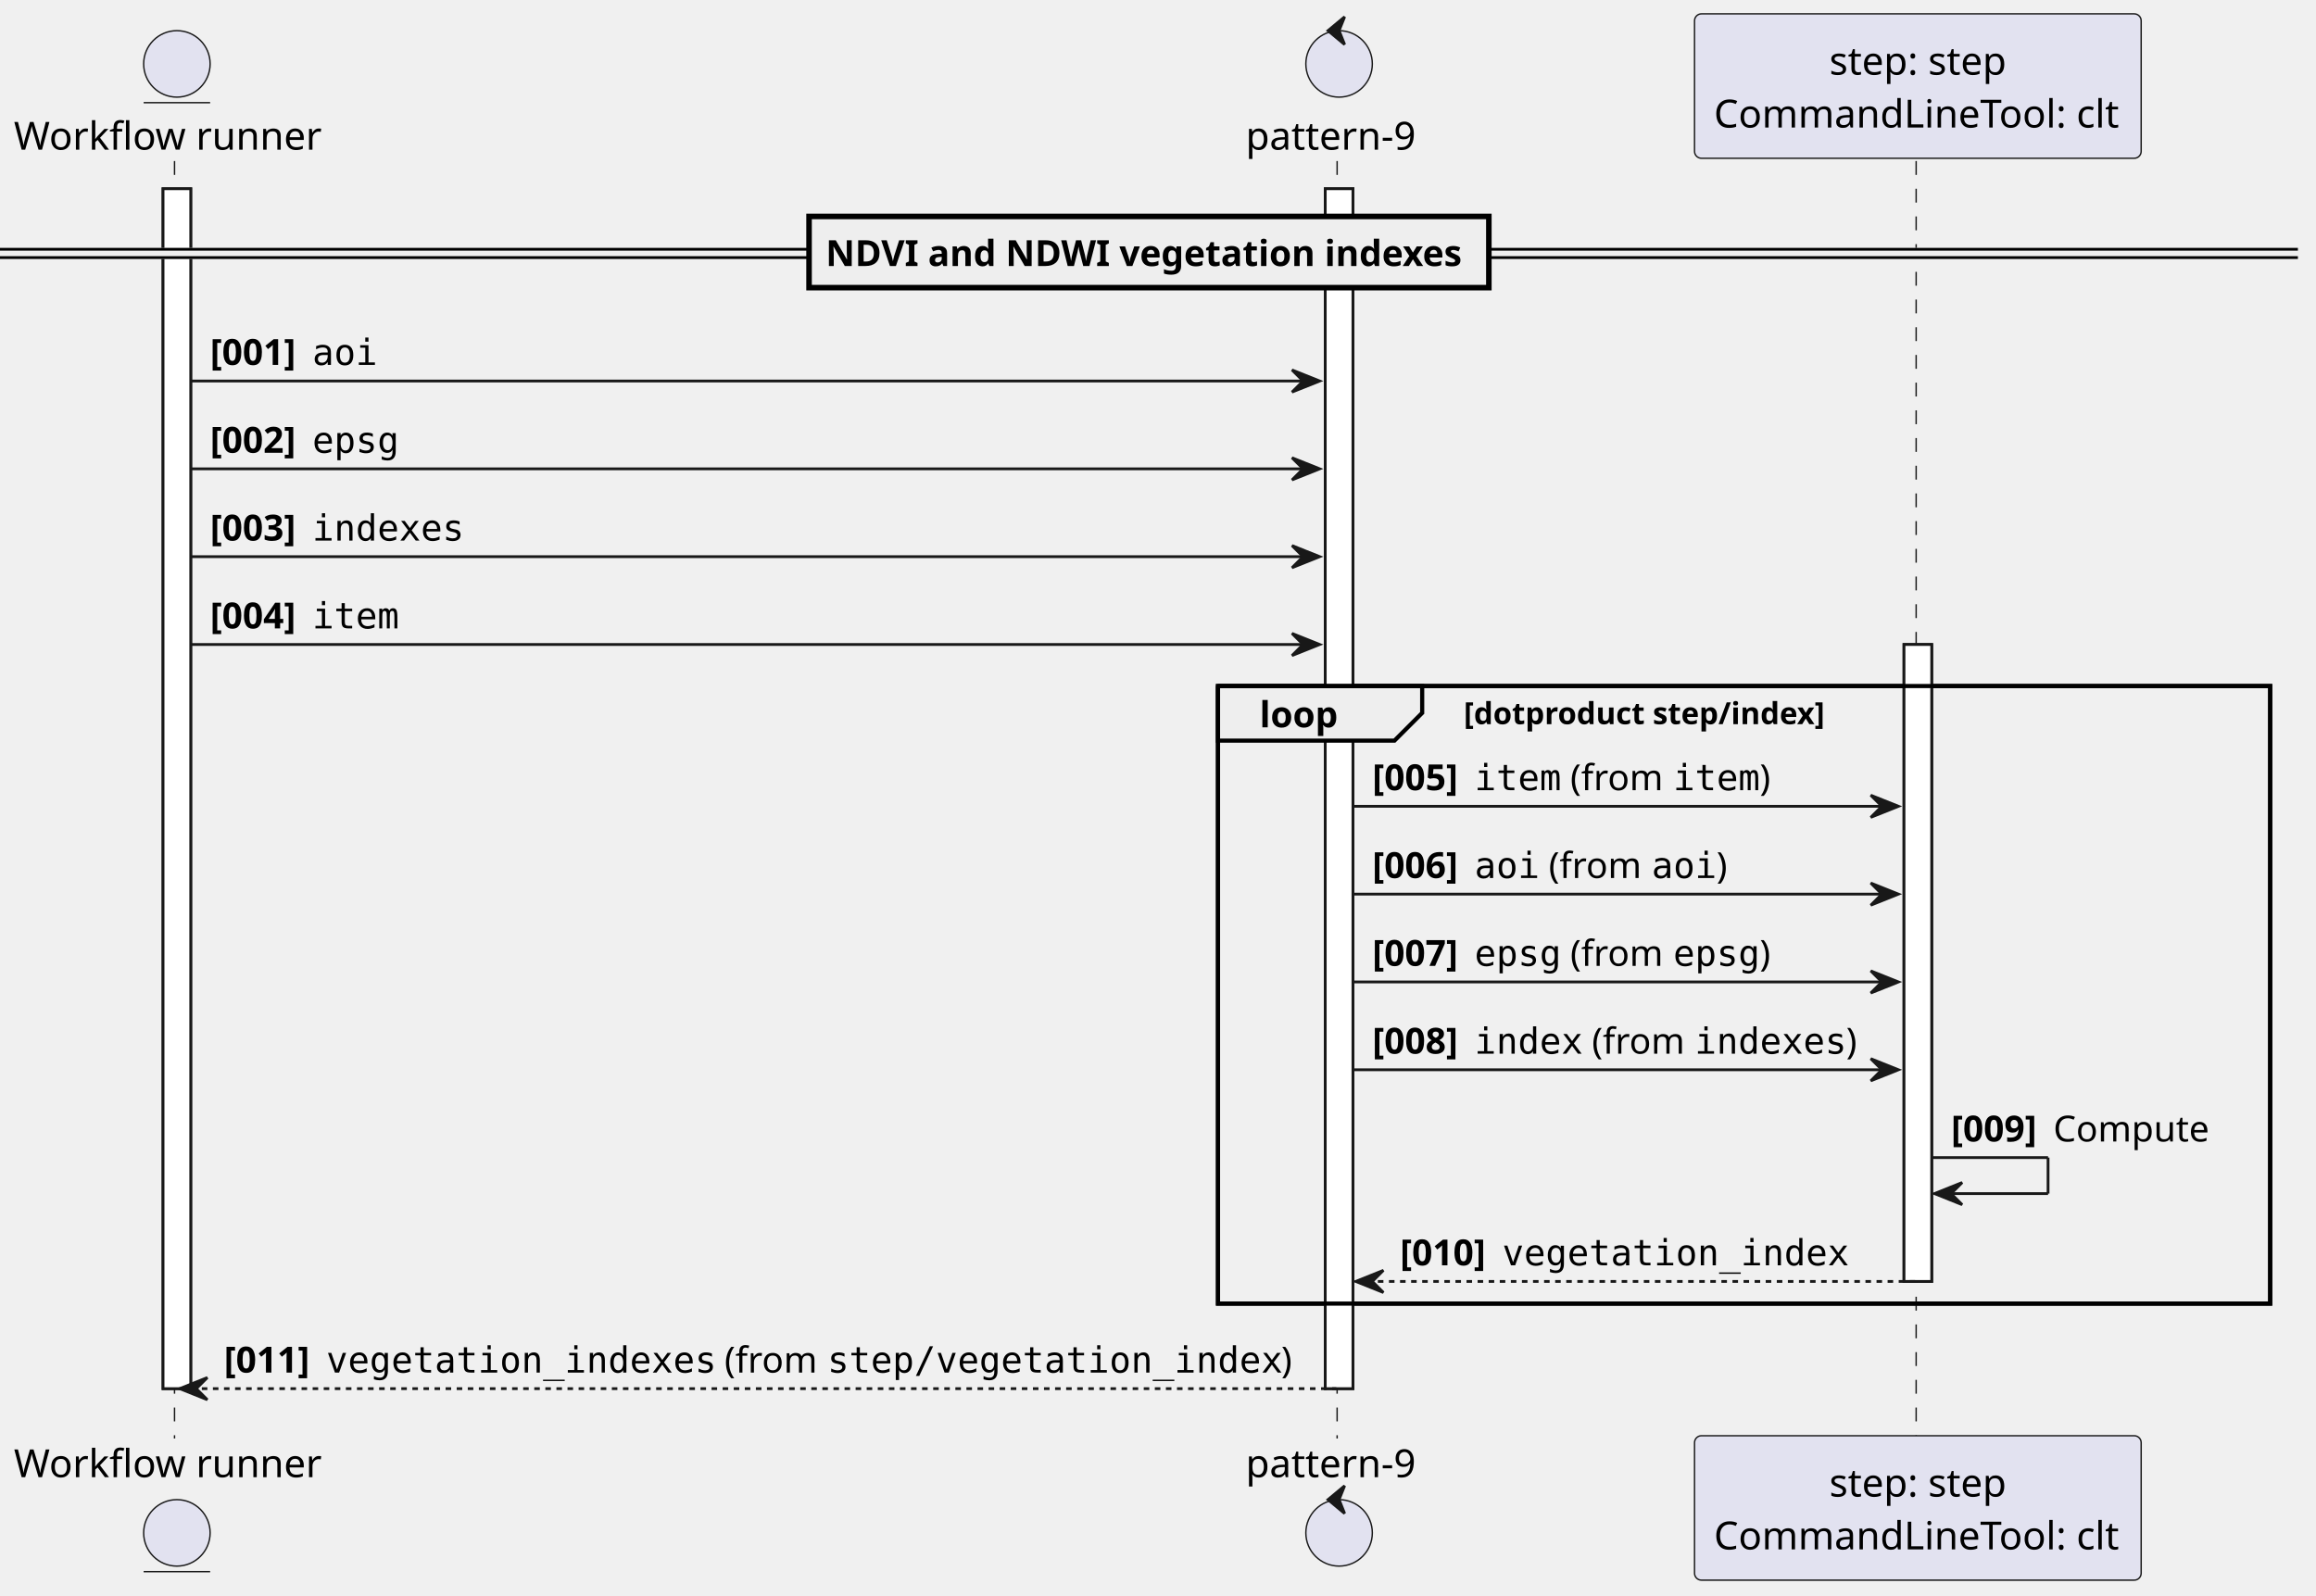
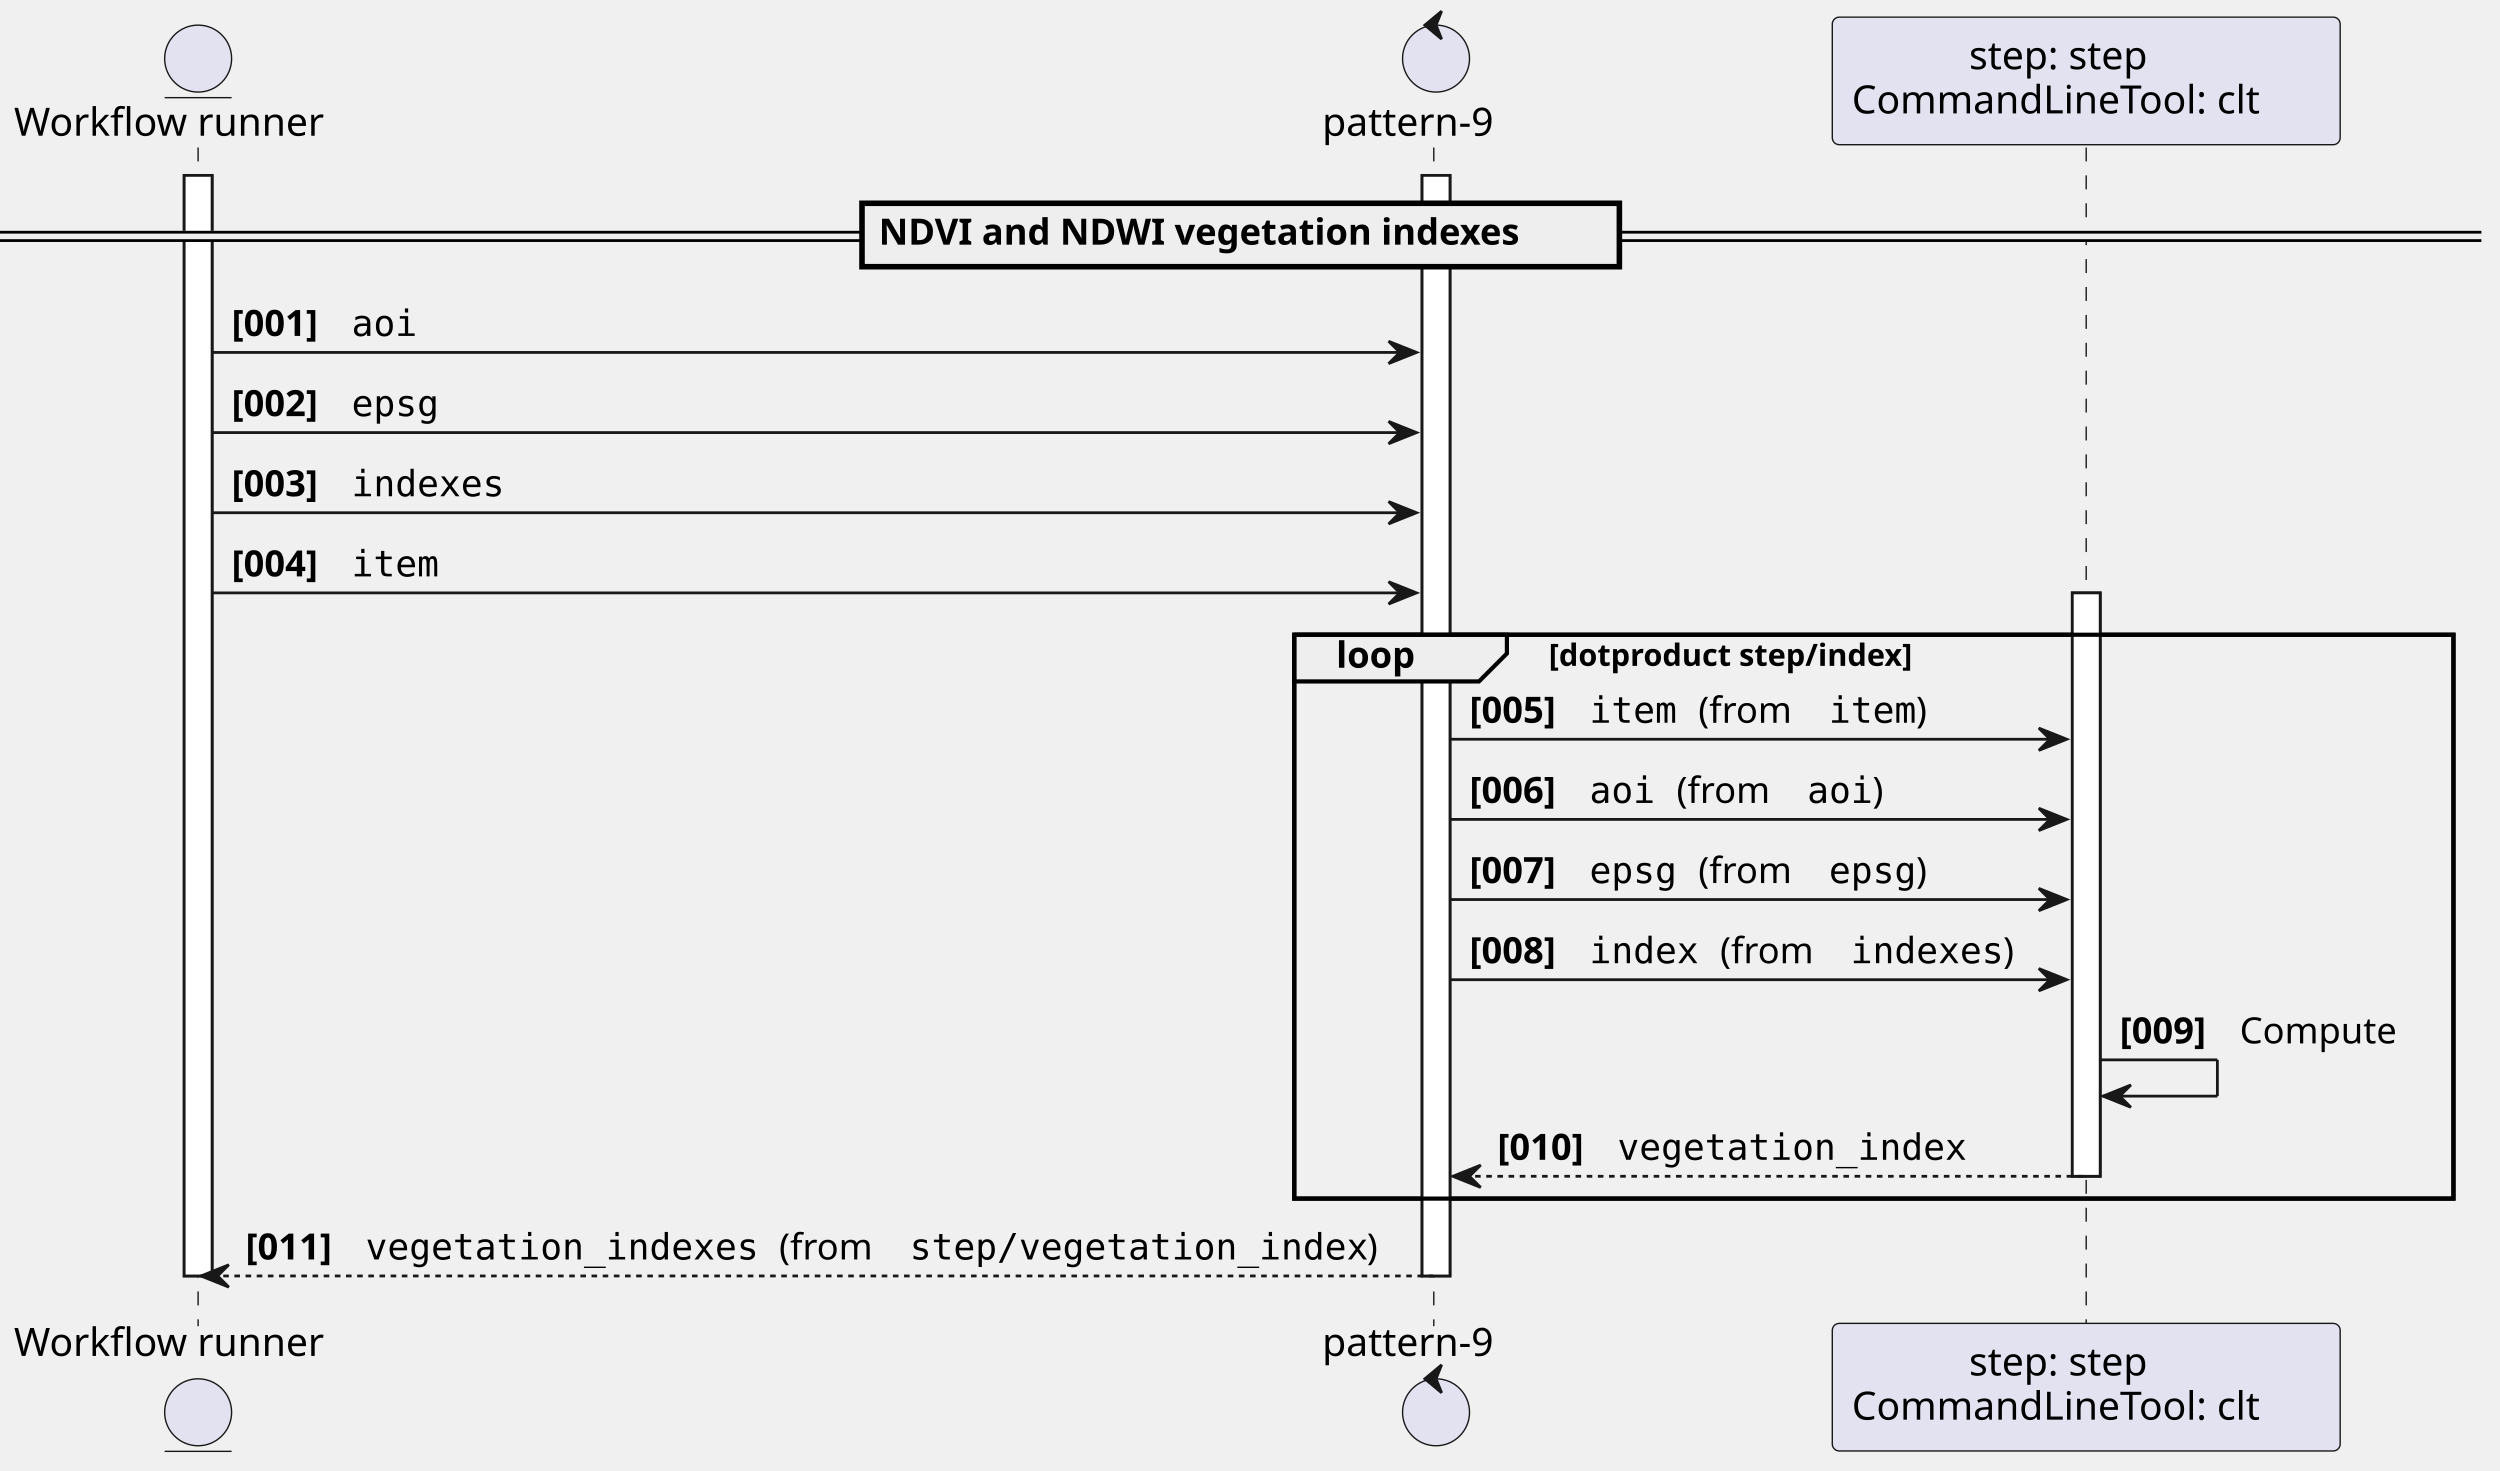
- <svg xmlns="http://www.w3.org/2000/svg" contentStyleType="text/css" data-diagram-type="SEQUENCE" height="576px" preserveAspectRatio="none" style="width:836px;height:576px;background:#FFFFFF;" version="1.1" viewBox="0 0 836 576" width="836px" zoomAndPan="magnify">
+ <svg xmlns="http://www.w3.org/2000/svg" contentStyleType="text/css" data-diagram-type="SEQUENCE" height="527px" preserveAspectRatio="none" style="width:896px;height:527px;background:#FFFFFF;" version="1.1" viewBox="0 0 896 527" width="896px" zoomAndPan="magnify">
  <defs />
  <g>
    <g>
-       <rect fill="#FFFFFF" height="433.178" style="stroke:#181818;stroke-width:1;" width="10" x="58.853" y="68.136" />
+       <rect fill="#FFFFFF" height="394.445" style="stroke:#181818;stroke-width:1;" width="10" x="66.01" y="62.859" />
    </g>
    <g>
-       <rect fill="#FFFFFF" height="433.178" style="stroke:#181818;stroke-width:1;" width="10" x="478.367" y="68.136" />
+       <rect fill="#FFFFFF" height="394.445" style="stroke:#181818;stroke-width:1;" width="10" x="509.676" y="62.859" />
    </g>
    <g>
-       <rect fill="#FFFFFF" height="229.942" style="stroke:#181818;stroke-width:1;" width="10" x="687.282" y="232.666" />
+       <rect fill="#FFFFFF" height="209.086" style="stroke:#181818;stroke-width:1;" width="10" x="742.708" y="212.492" />
    </g>
-     <rect fill="none" height="222.942" style="stroke:#000000;stroke-width:1.5;" width="379.807" x="439.658" y="247.666" />
+     <rect fill="none" height="202.086" style="stroke:#000000;stroke-width:1.5;" width="415.453" x="463.87" y="227.492" />
    <g>
-       <rect fill="#000000" fill-opacity="0" height="461.178" width="8" x="59.853" y="58.136" />
-       <line style="stroke:#181818;stroke-width:0.5;stroke-dasharray:5,5;" x1="63" x2="63" y1="58.136" y2="519.314" />
+       <rect fill="#000000" fill-opacity="0" height="422.445" width="8" x="67.01" y="52.859" />
+       <line style="stroke:#181818;stroke-width:0.5;stroke-dasharray:5,5;" x1="71" x2="71" y1="52.859" y2="475.305" />
    </g>
    <g>
-       <rect fill="#000000" fill-opacity="0" height="461.178" width="8" x="479.367" y="58.136" />
-       <line style="stroke:#181818;stroke-width:0.5;stroke-dasharray:5,5;" x1="482.658" x2="482.658" y1="58.136" y2="519.314" />
+       <rect fill="#000000" fill-opacity="0" height="422.445" width="8" x="510.676" y="52.859" />
+       <line style="stroke:#181818;stroke-width:0.5;stroke-dasharray:5,5;" x1="513.87" x2="513.87" y1="52.859" y2="475.305" />
    </g>
    <g>
-       <rect fill="#000000" fill-opacity="0" height="461.178" width="8" x="688.282" y="58.136" />
-       <line style="stroke:#181818;stroke-width:0.5;stroke-dasharray:5,5;" x1="691.67" x2="691.67" y1="58.136" y2="519.314" />
+       <rect fill="#000000" fill-opacity="0" height="422.445" width="8" x="743.708" y="52.859" />
+       <line style="stroke:#181818;stroke-width:0.5;stroke-dasharray:5,5;" x1="747.694" x2="747.694" y1="52.859" y2="475.305" />
    </g>
    <g class="participant participant-head" data-participant="wfrunner">
-       <text fill="#000000" font-family="sans-serif" font-size="14" lengthAdjust="spacing" textLength="111.706" x="5" y="54.034">Workflow runner</text>
-       <ellipse cx="63.853" cy="23.068" fill="#E2E2F0" rx="12" ry="12" style="stroke:#181818;stroke-width:0.5;" />
-       <line style="stroke:#181818;stroke-width:0.5;" x1="51.853" x2="75.853" y1="37.068" y2="37.068" />
+       <text fill="#000000" font-family="sans-serif" font-size="14" lengthAdjust="spacing" textLength="126.02" x="5" y="48.655">Workflow runner</text>
+       <ellipse cx="71.01" cy="21" fill="#E2E2F0" rx="12" ry="12" style="stroke:#181818;stroke-width:0.5;" />
+       <line style="stroke:#181818;stroke-width:0.5;" x1="59.01" x2="83.01" y1="35" y2="35" />
    </g>
    <g class="participant participant-tail" data-participant="wfrunner">
-       <text fill="#000000" font-family="sans-serif" font-size="14" lengthAdjust="spacing" textLength="111.706" x="5" y="533.28">Workflow runner</text>
-       <ellipse cx="63.853" cy="553.382" fill="#E2E2F0" rx="12" ry="12" style="stroke:#181818;stroke-width:0.5;" />
-       <line style="stroke:#181818;stroke-width:0.5;" x1="51.853" x2="75.853" y1="567.382" y2="567.382" />
+       <text fill="#000000" font-family="sans-serif" font-size="14" lengthAdjust="spacing" textLength="126.02" x="5" y="485.96">Workflow runner</text>
+       <ellipse cx="71.01" cy="506.164" fill="#E2E2F0" rx="12" ry="12" style="stroke:#181818;stroke-width:0.5;" />
+       <line style="stroke:#181818;stroke-width:0.5;" x1="59.01" x2="83.01" y1="520.164" y2="520.164" />
    </g>
    <g class="participant participant-head" data-participant="pattern_9_or">
-       <text fill="#000000" font-family="sans-serif" font-size="14" lengthAdjust="spacing" textLength="61.418" x="449.658" y="54.034">pattern-9</text>
-       <ellipse cx="483.367" cy="23.068" fill="#E2E2F0" rx="12" ry="12" style="stroke:#181818;stroke-width:0.5;" />
-       <polygon fill="#181818" points="479.367,11.068,485.367,6.068,483.367,11.068,485.367,16.068,479.367,11.068" style="stroke:#181818;stroke-width:1;" />
+       <text fill="#000000" font-family="sans-serif" font-size="14" lengthAdjust="spacing" textLength="75.612" x="473.87" y="48.655">pattern-9</text>
+       <ellipse cx="514.676" cy="21" fill="#E2E2F0" rx="12" ry="12" style="stroke:#181818;stroke-width:0.5;" />
+       <polygon fill="#181818" points="510.676,9,516.676,4,514.676,9,516.676,14,510.676,9" style="stroke:#181818;stroke-width:1;" />
    </g>
    <g class="participant participant-tail" data-participant="pattern_9_or">
-       <text fill="#000000" font-family="sans-serif" font-size="14" lengthAdjust="spacing" textLength="61.418" x="449.658" y="533.28">pattern-9</text>
-       <ellipse cx="483.367" cy="553.382" fill="#E2E2F0" rx="12" ry="12" style="stroke:#181818;stroke-width:0.5;" />
-       <polygon fill="#181818" points="479.367,541.382,485.367,536.382,483.367,541.382,485.367,546.382,479.367,541.382" style="stroke:#181818;stroke-width:1;" />
+       <text fill="#000000" font-family="sans-serif" font-size="14" lengthAdjust="spacing" textLength="75.612" x="473.87" y="485.96">pattern-9</text>
+       <ellipse cx="514.676" cy="506.164" fill="#E2E2F0" rx="12" ry="12" style="stroke:#181818;stroke-width:0.5;" />
+       <polygon fill="#181818" points="510.676,494.164,516.676,489.164,514.676,494.164,516.676,499.164,510.676,494.164" style="stroke:#181818;stroke-width:1;" />
    </g>
    <g class="participant participant-head" data-participant="pattern_9_or__step">
-       <rect fill="#E2E2F0" height="52.136" rx="2.5" ry="2.5" style="stroke:#181818;stroke-width:0.5;" width="161.223" x="611.67" y="5" />
-       <text fill="#000000" font-family="sans-serif" font-size="14" lengthAdjust="spacing" textLength="63.924" x="660.32" y="26.966">step: step</text>
-       <text fill="#000000" font-family="sans-serif" font-size="14" lengthAdjust="spacing" textLength="147.223" x="618.67" y="46.034">CommandLineTool: clt</text>
+       <rect fill="#E2E2F0" height="45.719" rx="2.5" ry="2.5" style="stroke:#181818;stroke-width:0.5;" width="182.027" x="656.694" y="6.141" />
+       <text fill="#000000" font-family="sans-serif" font-size="14" lengthAdjust="spacing" textLength="84.014" x="705.701" y="24.796">step: step</text>
+       <text fill="#000000" font-family="sans-serif" font-size="14" lengthAdjust="spacing" textLength="168.027" x="663.694" y="40.655">CommandLineTool: clt</text>
    </g>
    <g class="participant participant-tail" data-participant="pattern_9_or__step">
-       <rect fill="#E2E2F0" height="52.136" rx="2.5" ry="2.5" style="stroke:#181818;stroke-width:0.5;" width="161.223" x="611.67" y="518.314" />
-       <text fill="#000000" font-family="sans-serif" font-size="14" lengthAdjust="spacing" textLength="63.924" x="660.32" y="540.28">step: step</text>
-       <text fill="#000000" font-family="sans-serif" font-size="14" lengthAdjust="spacing" textLength="147.223" x="618.67" y="559.348">CommandLineTool: clt</text>
+       <rect fill="#E2E2F0" height="45.719" rx="2.5" ry="2.5" style="stroke:#181818;stroke-width:0.5;" width="182.027" x="656.694" y="474.305" />
+       <text fill="#000000" font-family="sans-serif" font-size="14" lengthAdjust="spacing" textLength="84.014" x="705.701" y="492.96">step: step</text>
+       <text fill="#000000" font-family="sans-serif" font-size="14" lengthAdjust="spacing" textLength="168.027" x="663.694" y="508.819">CommandLineTool: clt</text>
    </g>
    <g>
-       <rect fill="#FFFFFF" height="433.178" style="stroke:#181818;stroke-width:1;" width="10" x="58.853" y="68.136" />
+       <rect fill="#FFFFFF" height="394.445" style="stroke:#181818;stroke-width:1;" width="10" x="66.01" y="62.859" />
    </g>
    <g>
-       <rect fill="#FFFFFF" height="433.178" style="stroke:#181818;stroke-width:1;" width="10" x="478.367" y="68.136" />
+       <rect fill="#FFFFFF" height="394.445" style="stroke:#181818;stroke-width:1;" width="10" x="509.676" y="62.859" />
    </g>
    <g>
-       <rect fill="#FFFFFF" height="229.942" style="stroke:#181818;stroke-width:1;" width="10" x="687.282" y="232.666" />
+       <rect fill="#FFFFFF" height="209.086" style="stroke:#181818;stroke-width:1;" width="10" x="742.708" y="212.492" />
    </g>
-     <rect fill="#EEEEEE" height="3" style="stroke:#EEEEEE;stroke-width:1;" width="829.465" x="0" y="89.989" />
-     <line style="stroke:#000000;stroke-width:1;" x1="0" x2="829.465" y1="89.989" y2="89.989" />
-     <line style="stroke:#000000;stroke-width:1;" x1="0" x2="829.465" y1="92.989" y2="92.989" />
-     <rect fill="#EEEEEE" height="25.706" style="stroke:#000000;stroke-width:2;" width="245.387" x="292.039" y="78.136" />
-     <text fill="#000000" font-family="sans-serif" font-size="13" font-weight="bold" lengthAdjust="spacing" textLength="228.007" x="298.039" y="96.033">NDVI and NDWI vegetation indexes</text>
+     <rect fill="#EEEEEE" height="3" style="stroke:#EEEEEE;stroke-width:1;" width="889.323" x="0" y="83.223" />
+     <line style="stroke:#000000;stroke-width:1;" x1="0" x2="889.323" y1="83.223" y2="83.223" />
+     <line style="stroke:#000000;stroke-width:1;" x1="0" x2="889.323" y1="86.223" y2="86.223" />
+     <rect fill="#EEEEEE" height="22.727" style="stroke:#000000;stroke-width:2;" width="271.442" x="308.941" y="72.859" />
+     <text fill="#000000" font-family="sans-serif" font-size="13" font-weight="bold" lengthAdjust="spacing" textLength="249.641" x="314.941" y="87.682">NDVI and NDWI vegetation indexes</text>
    <g class="message" data-participant-1="wfrunner" data-participant-2="pattern_9_or">
-       <polygon fill="#181818" points="466.367,133.548,476.367,137.548,466.367,141.548,470.367,137.548" style="stroke:#181818;stroke-width:1;" />
-       <line style="stroke:#181818;stroke-width:1;" x1="68.853" x2="472.367" y1="137.548" y2="137.548" />
-       <text fill="#000000" font-family="sans-serif" font-size="13" font-weight="bold" lengthAdjust="spacing" textLength="32.893" x="75.853" y="131.739">[001]</text>
-       <text fill="#000000" font-family="monospace" font-size="13" lengthAdjust="spacing" textLength="23.4" x="112.746" y="131.739">aoi</text>
+       <polygon fill="#181818" points="497.676,122.312,507.676,126.312,497.676,130.312,501.676,126.312" style="stroke:#181818;stroke-width:1;" />
+       <line style="stroke:#181818;stroke-width:1;" x1="76.01" x2="503.676" y1="126.312" y2="126.312" />
+       <text fill="#000000" font-family="sans-serif" font-size="13" font-weight="bold" lengthAdjust="spacing" textLength="39.006" x="83.01" y="120.409">[001]</text>
+       <text fill="#000000" font-family="monospace" font-size="13" lengthAdjust="spacing" textLength="23.404" x="126.017" y="120.409">aoi</text>
    </g>
    <g class="message" data-participant-1="wfrunner" data-participant-2="pattern_9_or">
-       <polygon fill="#181818" points="466.367,165.254,476.367,169.254,466.367,173.254,470.367,169.254" style="stroke:#181818;stroke-width:1;" />
-       <line style="stroke:#181818;stroke-width:1;" x1="68.853" x2="472.367" y1="169.254" y2="169.254" />
-       <text fill="#000000" font-family="sans-serif" font-size="13" font-weight="bold" lengthAdjust="spacing" textLength="32.893" x="75.853" y="163.445">[002]</text>
-       <text fill="#000000" font-family="monospace" font-size="13" lengthAdjust="spacing" textLength="31.2" x="112.746" y="163.445">epsg</text>
+       <polygon fill="#181818" points="497.676,151.039,507.676,155.039,497.676,159.039,501.676,155.039" style="stroke:#181818;stroke-width:1;" />
+       <line style="stroke:#181818;stroke-width:1;" x1="76.01" x2="503.676" y1="155.039" y2="155.039" />
+       <text fill="#000000" font-family="sans-serif" font-size="13" font-weight="bold" lengthAdjust="spacing" textLength="39.006" x="83.01" y="149.135">[002]</text>
+       <text fill="#000000" font-family="monospace" font-size="13" lengthAdjust="spacing" textLength="31.205" x="126.017" y="149.135">epsg</text>
    </g>
    <g class="message" data-participant-1="wfrunner" data-participant-2="pattern_9_or">
-       <polygon fill="#181818" points="466.367,196.96,476.367,200.96,466.367,204.96,470.367,200.96" style="stroke:#181818;stroke-width:1;" />
-       <line style="stroke:#181818;stroke-width:1;" x1="68.853" x2="472.367" y1="200.96" y2="200.96" />
-       <text fill="#000000" font-family="sans-serif" font-size="13" font-weight="bold" lengthAdjust="spacing" textLength="32.893" x="75.853" y="195.151">[003]</text>
-       <text fill="#000000" font-family="monospace" font-size="13" lengthAdjust="spacing" textLength="54.6" x="112.746" y="195.151">indexes</text>
+       <polygon fill="#181818" points="497.676,179.766,507.676,183.766,497.676,187.766,501.676,183.766" style="stroke:#181818;stroke-width:1;" />
+       <line style="stroke:#181818;stroke-width:1;" x1="76.01" x2="503.676" y1="183.766" y2="183.766" />
+       <text fill="#000000" font-family="sans-serif" font-size="13" font-weight="bold" lengthAdjust="spacing" textLength="39.006" x="83.01" y="177.862">[003]</text>
+       <text fill="#000000" font-family="monospace" font-size="13" lengthAdjust="spacing" textLength="54.609" x="126.017" y="177.862">indexes</text>
    </g>
    <g class="message" data-participant-1="wfrunner" data-participant-2="pattern_9_or">
-       <polygon fill="#181818" points="466.367,228.666,476.367,232.666,466.367,236.666,470.367,232.666" style="stroke:#181818;stroke-width:1;" />
-       <line style="stroke:#181818;stroke-width:1;" x1="68.853" x2="472.367" y1="232.666" y2="232.666" />
-       <text fill="#000000" font-family="sans-serif" font-size="13" font-weight="bold" lengthAdjust="spacing" textLength="32.893" x="75.853" y="226.857">[004]</text>
-       <text fill="#000000" font-family="monospace" font-size="13" lengthAdjust="spacing" textLength="31.2" x="112.746" y="226.857">item</text>
+       <polygon fill="#181818" points="497.676,208.492,507.676,212.492,497.676,216.492,501.676,212.492" style="stroke:#181818;stroke-width:1;" />
+       <line style="stroke:#181818;stroke-width:1;" x1="76.01" x2="503.676" y1="212.492" y2="212.492" />
+       <text fill="#000000" font-family="sans-serif" font-size="13" font-weight="bold" lengthAdjust="spacing" textLength="39.006" x="83.01" y="206.588">[004]</text>
+       <text fill="#000000" font-family="monospace" font-size="13" lengthAdjust="spacing" textLength="31.205" x="126.017" y="206.588">item</text>
    </g>
-     <path d="M439.658,247.666 L513.362,247.666 L513.362,257.372 L503.362,267.372 L439.658,267.372 L439.658,247.666" fill="#EEEEEE" style="stroke:#000000;stroke-width:1.5;" />
-     <rect fill="none" height="222.942" style="stroke:#000000;stroke-width:1.5;" width="379.807" x="439.658" y="247.666" />
-     <text fill="#000000" font-family="sans-serif" font-size="13" font-weight="bold" lengthAdjust="spacing" textLength="28.704" x="454.658" y="262.563">loop</text>
-     <text fill="#000000" font-family="sans-serif" font-size="11" font-weight="bold" lengthAdjust="spacing" textLength="130.553" x="528.362" y="261.425">[dotproduct step/index]</text>
+     <path d="M463.87,227.492 L540.075,227.492 L540.075,234.219 L530.075,244.219 L463.87,244.219 L463.87,227.492" fill="#EEEEEE" style="stroke:#000000;stroke-width:1.5;" />
+     <rect fill="none" height="202.086" style="stroke:#000000;stroke-width:1.5;" width="415.453" x="463.87" y="227.492" />
+     <text fill="#000000" font-family="sans-serif" font-size="13" font-weight="bold" lengthAdjust="spacing" textLength="31.205" x="478.87" y="239.315">loop</text>
+     <text fill="#000000" font-family="sans-serif" font-size="11" font-weight="bold" lengthAdjust="spacing" textLength="151.825" x="555.075" y="238.65">[dotproduct step/index]</text>
    <g class="message" data-participant-1="pattern_9_or" data-participant-2="pattern_9_or__step">
-       <polygon fill="#181818" points="675.282,287.078,685.282,291.078,675.282,295.078,679.282,291.078" style="stroke:#181818;stroke-width:1;" />
-       <line style="stroke:#181818;stroke-width:1;" x1="488.367" x2="681.282" y1="291.078" y2="291.078" />
-       <text fill="#000000" font-family="sans-serif" font-size="13" font-weight="bold" lengthAdjust="spacing" textLength="32.893" x="495.367" y="285.269">[005]</text>
-       <text fill="#000000" font-family="monospace" font-size="13" lengthAdjust="spacing" textLength="31.2" x="532.26" y="285.269">item</text>
-       <text fill="#000000" font-family="sans-serif" font-size="13" lengthAdjust="spacing" textLength="33.761" x="566.841" y="285.269">(from</text>
-       <text fill="#000000" font-family="monospace" font-size="13" lengthAdjust="spacing" textLength="31.2" x="603.982" y="285.269">item</text>
-       <text fill="#000000" font-family="sans-serif" font-size="13" lengthAdjust="spacing" textLength="3.9" x="635.182" y="285.269">)</text>
+       <polygon fill="#181818" points="730.708,260.945,740.708,264.945,730.708,268.945,734.708,264.945" style="stroke:#181818;stroke-width:1;" />
+       <line style="stroke:#181818;stroke-width:1;" x1="519.676" x2="736.708" y1="264.945" y2="264.945" />
+       <text fill="#000000" font-family="sans-serif" font-size="13" font-weight="bold" lengthAdjust="spacing" textLength="39.006" x="526.676" y="259.041">[005]</text>
+       <text fill="#000000" font-family="monospace" font-size="13" lengthAdjust="spacing" textLength="31.205" x="569.683" y="259.041">item</text>
+       <text fill="#000000" font-family="sans-serif" font-size="13" lengthAdjust="spacing" textLength="39.006" x="608.689" y="259.041">(from</text>
+       <text fill="#000000" font-family="monospace" font-size="13" lengthAdjust="spacing" textLength="31.205" x="655.497" y="259.041">item</text>
+       <text fill="#000000" font-family="sans-serif" font-size="13" lengthAdjust="spacing" textLength="7.801" x="686.702" y="259.041">)</text>
    </g>
    <g class="message" data-participant-1="pattern_9_or" data-participant-2="pattern_9_or__step">
-       <polygon fill="#181818" points="675.282,318.784,685.282,322.784,675.282,326.784,679.282,322.784" style="stroke:#181818;stroke-width:1;" />
-       <line style="stroke:#181818;stroke-width:1;" x1="488.367" x2="681.282" y1="322.784" y2="322.784" />
-       <text fill="#000000" font-family="sans-serif" font-size="13" font-weight="bold" lengthAdjust="spacing" textLength="32.893" x="495.367" y="316.975">[006]</text>
-       <text fill="#000000" font-family="monospace" font-size="13" lengthAdjust="spacing" textLength="23.4" x="532.26" y="316.975">aoi</text>
-       <text fill="#000000" font-family="sans-serif" font-size="13" lengthAdjust="spacing" textLength="33.761" x="559.04" y="316.975">(from</text>
-       <text fill="#000000" font-family="monospace" font-size="13" lengthAdjust="spacing" textLength="23.4" x="596.182" y="316.975">aoi</text>
-       <text fill="#000000" font-family="sans-serif" font-size="13" lengthAdjust="spacing" textLength="3.9" x="619.582" y="316.975">)</text>
+       <polygon fill="#181818" points="730.708,289.672,740.708,293.672,730.708,297.672,734.708,293.672" style="stroke:#181818;stroke-width:1;" />
+       <line style="stroke:#181818;stroke-width:1;" x1="519.676" x2="736.708" y1="293.672" y2="293.672" />
+       <text fill="#000000" font-family="sans-serif" font-size="13" font-weight="bold" lengthAdjust="spacing" textLength="39.006" x="526.676" y="287.768">[006]</text>
+       <text fill="#000000" font-family="monospace" font-size="13" lengthAdjust="spacing" textLength="23.404" x="569.683" y="287.768">aoi</text>
+       <text fill="#000000" font-family="sans-serif" font-size="13" lengthAdjust="spacing" textLength="39.006" x="600.888" y="287.768">(from</text>
+       <text fill="#000000" font-family="monospace" font-size="13" lengthAdjust="spacing" textLength="23.404" x="647.695" y="287.768">aoi</text>
+       <text fill="#000000" font-family="sans-serif" font-size="13" lengthAdjust="spacing" textLength="7.801" x="671.099" y="287.768">)</text>
    </g>
    <g class="message" data-participant-1="pattern_9_or" data-participant-2="pattern_9_or__step">
-       <polygon fill="#181818" points="675.282,350.49,685.282,354.49,675.282,358.49,679.282,354.49" style="stroke:#181818;stroke-width:1;" />
-       <line style="stroke:#181818;stroke-width:1;" x1="488.367" x2="681.282" y1="354.49" y2="354.49" />
-       <text fill="#000000" font-family="sans-serif" font-size="13" font-weight="bold" lengthAdjust="spacing" textLength="32.893" x="495.367" y="348.681">[007]</text>
-       <text fill="#000000" font-family="monospace" font-size="13" lengthAdjust="spacing" textLength="31.2" x="532.26" y="348.681">epsg</text>
-       <text fill="#000000" font-family="sans-serif" font-size="13" lengthAdjust="spacing" textLength="33.761" x="566.841" y="348.681">(from</text>
-       <text fill="#000000" font-family="monospace" font-size="13" lengthAdjust="spacing" textLength="31.2" x="603.982" y="348.681">epsg</text>
-       <text fill="#000000" font-family="sans-serif" font-size="13" lengthAdjust="spacing" textLength="3.9" x="635.182" y="348.681">)</text>
+       <polygon fill="#181818" points="730.708,318.398,740.708,322.398,730.708,326.398,734.708,322.398" style="stroke:#181818;stroke-width:1;" />
+       <line style="stroke:#181818;stroke-width:1;" x1="519.676" x2="736.708" y1="322.398" y2="322.398" />
+       <text fill="#000000" font-family="sans-serif" font-size="13" font-weight="bold" lengthAdjust="spacing" textLength="39.006" x="526.676" y="316.495">[007]</text>
+       <text fill="#000000" font-family="monospace" font-size="13" lengthAdjust="spacing" textLength="31.205" x="569.683" y="316.495">epsg</text>
+       <text fill="#000000" font-family="sans-serif" font-size="13" lengthAdjust="spacing" textLength="39.006" x="608.689" y="316.495">(from</text>
+       <text fill="#000000" font-family="monospace" font-size="13" lengthAdjust="spacing" textLength="31.205" x="655.497" y="316.495">epsg</text>
+       <text fill="#000000" font-family="sans-serif" font-size="13" lengthAdjust="spacing" textLength="7.801" x="686.702" y="316.495">)</text>
    </g>
    <g class="message" data-participant-1="pattern_9_or" data-participant-2="pattern_9_or__step">
-       <polygon fill="#181818" points="675.282,382.196,685.282,386.196,675.282,390.196,679.282,386.196" style="stroke:#181818;stroke-width:1;" />
-       <line style="stroke:#181818;stroke-width:1;" x1="488.367" x2="681.282" y1="386.196" y2="386.196" />
-       <text fill="#000000" font-family="sans-serif" font-size="13" font-weight="bold" lengthAdjust="spacing" textLength="32.893" x="495.367" y="380.387">[008]</text>
-       <text fill="#000000" font-family="monospace" font-size="13" lengthAdjust="spacing" textLength="39" x="532.26" y="380.387">index</text>
-       <text fill="#000000" font-family="sans-serif" font-size="13" lengthAdjust="spacing" textLength="33.761" x="574.64" y="380.387">(from</text>
-       <text fill="#000000" font-family="monospace" font-size="13" lengthAdjust="spacing" textLength="54.6" x="611.782" y="380.387">indexes</text>
-       <text fill="#000000" font-family="sans-serif" font-size="13" lengthAdjust="spacing" textLength="3.9" x="666.382" y="380.387">)</text>
+       <polygon fill="#181818" points="730.708,347.125,740.708,351.125,730.708,355.125,734.708,351.125" style="stroke:#181818;stroke-width:1;" />
+       <line style="stroke:#181818;stroke-width:1;" x1="519.676" x2="736.708" y1="351.125" y2="351.125" />
+       <text fill="#000000" font-family="sans-serif" font-size="13" font-weight="bold" lengthAdjust="spacing" textLength="39.006" x="526.676" y="345.221">[008]</text>
+       <text fill="#000000" font-family="monospace" font-size="13" lengthAdjust="spacing" textLength="39.006" x="569.683" y="345.221">index</text>
+       <text fill="#000000" font-family="sans-serif" font-size="13" lengthAdjust="spacing" textLength="39.006" x="616.49" y="345.221">(from</text>
+       <text fill="#000000" font-family="monospace" font-size="13" lengthAdjust="spacing" textLength="54.609" x="663.298" y="345.221">indexes</text>
+       <text fill="#000000" font-family="sans-serif" font-size="13" lengthAdjust="spacing" textLength="7.801" x="717.907" y="345.221">)</text>
    </g>
    <g class="message" data-participant-1="pattern_9_or__step" data-participant-2="pattern_9_or__step">
-       <line style="stroke:#181818;stroke-width:1;" x1="697.282" x2="739.282" y1="417.902" y2="417.902" />
-       <line style="stroke:#181818;stroke-width:1;" x1="739.282" x2="739.282" y1="417.902" y2="430.902" />
-       <line style="stroke:#181818;stroke-width:1;" x1="698.282" x2="739.282" y1="430.902" y2="430.902" />
-       <polygon fill="#181818" points="708.282,426.902,698.282,430.902,708.282,434.902,704.282,430.902" style="stroke:#181818;stroke-width:1;" />
-       <text fill="#000000" font-family="sans-serif" font-size="13" font-weight="bold" lengthAdjust="spacing" textLength="32.893" x="704.282" y="412.093">[009]</text>
-       <text fill="#000000" font-family="sans-serif" font-size="13" lengthAdjust="spacing" textLength="56.29" x="741.175" y="412.093">Compute</text>
+       <line style="stroke:#181818;stroke-width:1;" x1="752.708" x2="794.708" y1="379.852" y2="379.852" />
+       <line style="stroke:#181818;stroke-width:1;" x1="794.708" x2="794.708" y1="379.852" y2="392.852" />
+       <line style="stroke:#181818;stroke-width:1;" x1="753.708" x2="794.708" y1="392.852" y2="392.852" />
+       <polygon fill="#181818" points="763.708,388.852,753.708,392.852,763.708,396.852,759.708,392.852" style="stroke:#181818;stroke-width:1;" />
+       <text fill="#000000" font-family="sans-serif" font-size="13" font-weight="bold" lengthAdjust="spacing" textLength="39.006" x="759.708" y="373.948">[009]</text>
+       <text fill="#000000" font-family="sans-serif" font-size="13" lengthAdjust="spacing" textLength="54.609" x="802.714" y="373.948">Compute</text>
    </g>
    <g class="message" data-participant-1="pattern_9_or__step" data-participant-2="pattern_9_or">
-       <polygon fill="#181818" points="499.367,458.608,489.367,462.608,499.367,466.608,495.367,462.608" style="stroke:#181818;stroke-width:1;" />
-       <line style="stroke:#181818;stroke-width:1;stroke-dasharray:2,2;" x1="493.367" x2="691.282" y1="462.608" y2="462.608" />
-       <text fill="#000000" font-family="sans-serif" font-size="13" font-weight="bold" lengthAdjust="spacing" textLength="32.893" x="505.367" y="456.799">[010]</text>
-       <text fill="#000000" font-family="monospace" font-size="13" lengthAdjust="spacing" textLength="124.8" x="542.26" y="456.799">vegetation_index</text>
+       <polygon fill="#181818" points="530.676,417.578,520.676,421.578,530.676,425.578,526.676,421.578" style="stroke:#181818;stroke-width:1;" />
+       <line style="stroke:#181818;stroke-width:1;stroke-dasharray:2,2;" x1="524.676" x2="746.708" y1="421.578" y2="421.578" />
+       <text fill="#000000" font-family="sans-serif" font-size="13" font-weight="bold" lengthAdjust="spacing" textLength="39.006" x="536.676" y="415.674">[010]</text>
+       <text fill="#000000" font-family="monospace" font-size="13" lengthAdjust="spacing" textLength="124.82" x="579.683" y="415.674">vegetation_index</text>
    </g>
    <g class="message" data-participant-1="pattern_9_or" data-participant-2="wfrunner">
-       <polygon fill="#181818" points="74.853,497.314,64.853,501.314,74.853,505.314,70.853,501.314" style="stroke:#181818;stroke-width:1;" />
-       <line style="stroke:#181818;stroke-width:1;stroke-dasharray:2,2;" x1="68.853" x2="482.367" y1="501.314" y2="501.314" />
-       <text fill="#000000" font-family="sans-serif" font-size="13" font-weight="bold" lengthAdjust="spacing" textLength="32.893" x="80.853" y="495.505">[011]</text>
-       <text fill="#000000" font-family="monospace" font-size="13" lengthAdjust="spacing" textLength="140.4" x="117.746" y="495.505">vegetation_indexes</text>
-       <text fill="#000000" font-family="sans-serif" font-size="13" lengthAdjust="spacing" textLength="33.761" x="261.526" y="495.505">(from</text>
-       <text fill="#000000" font-family="monospace" font-size="13" lengthAdjust="spacing" textLength="163.8" x="298.667" y="495.505">step/vegetation_index</text>
-       <text fill="#000000" font-family="sans-serif" font-size="13" lengthAdjust="spacing" textLength="3.9" x="462.467" y="495.505">)</text>
+       <polygon fill="#181818" points="82.01,453.305,72.01,457.305,82.01,461.305,78.01,457.305" style="stroke:#181818;stroke-width:1;" />
+       <line style="stroke:#181818;stroke-width:1;stroke-dasharray:2,2;" x1="76.01" x2="513.676" y1="457.305" y2="457.305" />
+       <text fill="#000000" font-family="sans-serif" font-size="13" font-weight="bold" lengthAdjust="spacing" textLength="39.006" x="88.01" y="451.401">[011]</text>
+       <text fill="#000000" font-family="monospace" font-size="13" lengthAdjust="spacing" textLength="140.423" x="131.017" y="451.401">vegetation_indexes</text>
+       <text fill="#000000" font-family="sans-serif" font-size="13" lengthAdjust="spacing" textLength="39.006" x="279.241" y="451.401">(from</text>
+       <text fill="#000000" font-family="monospace" font-size="13" lengthAdjust="spacing" textLength="163.827" x="326.048" y="451.401">step/vegetation_index</text>
+       <text fill="#000000" font-family="sans-serif" font-size="13" lengthAdjust="spacing" textLength="7.801" x="489.875" y="451.401">)</text>
    </g>
  </g>
</svg>
